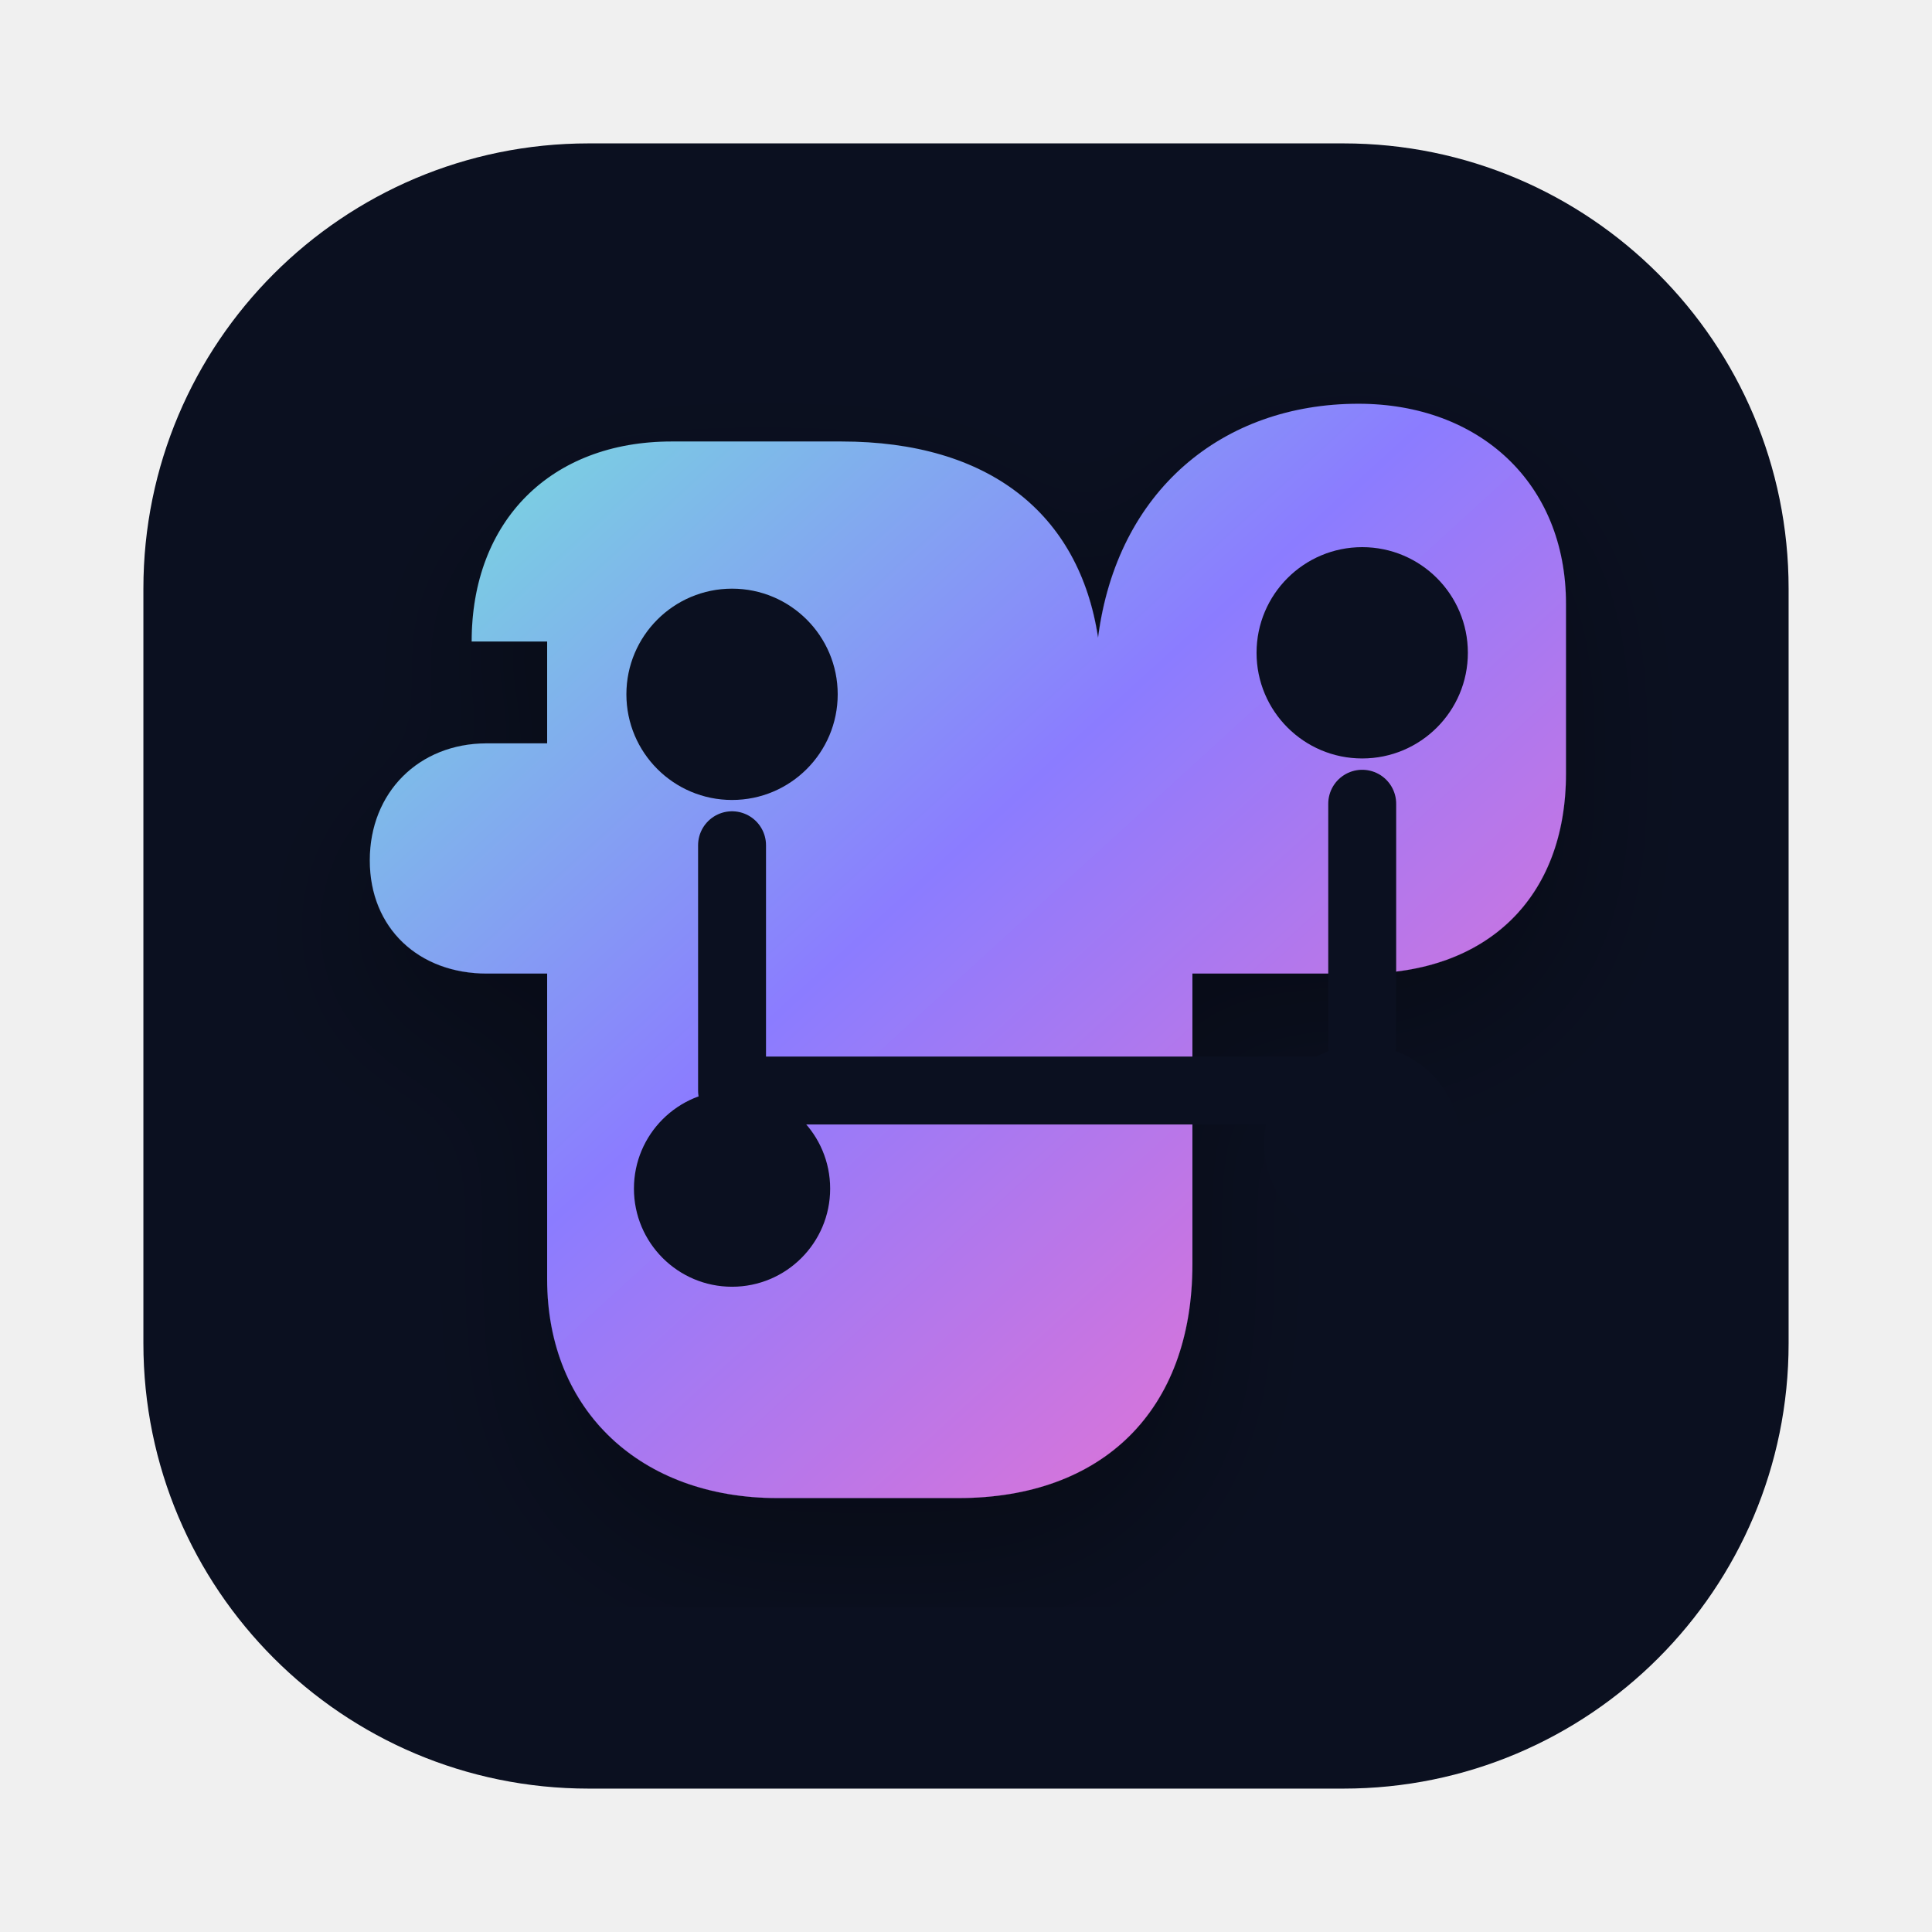
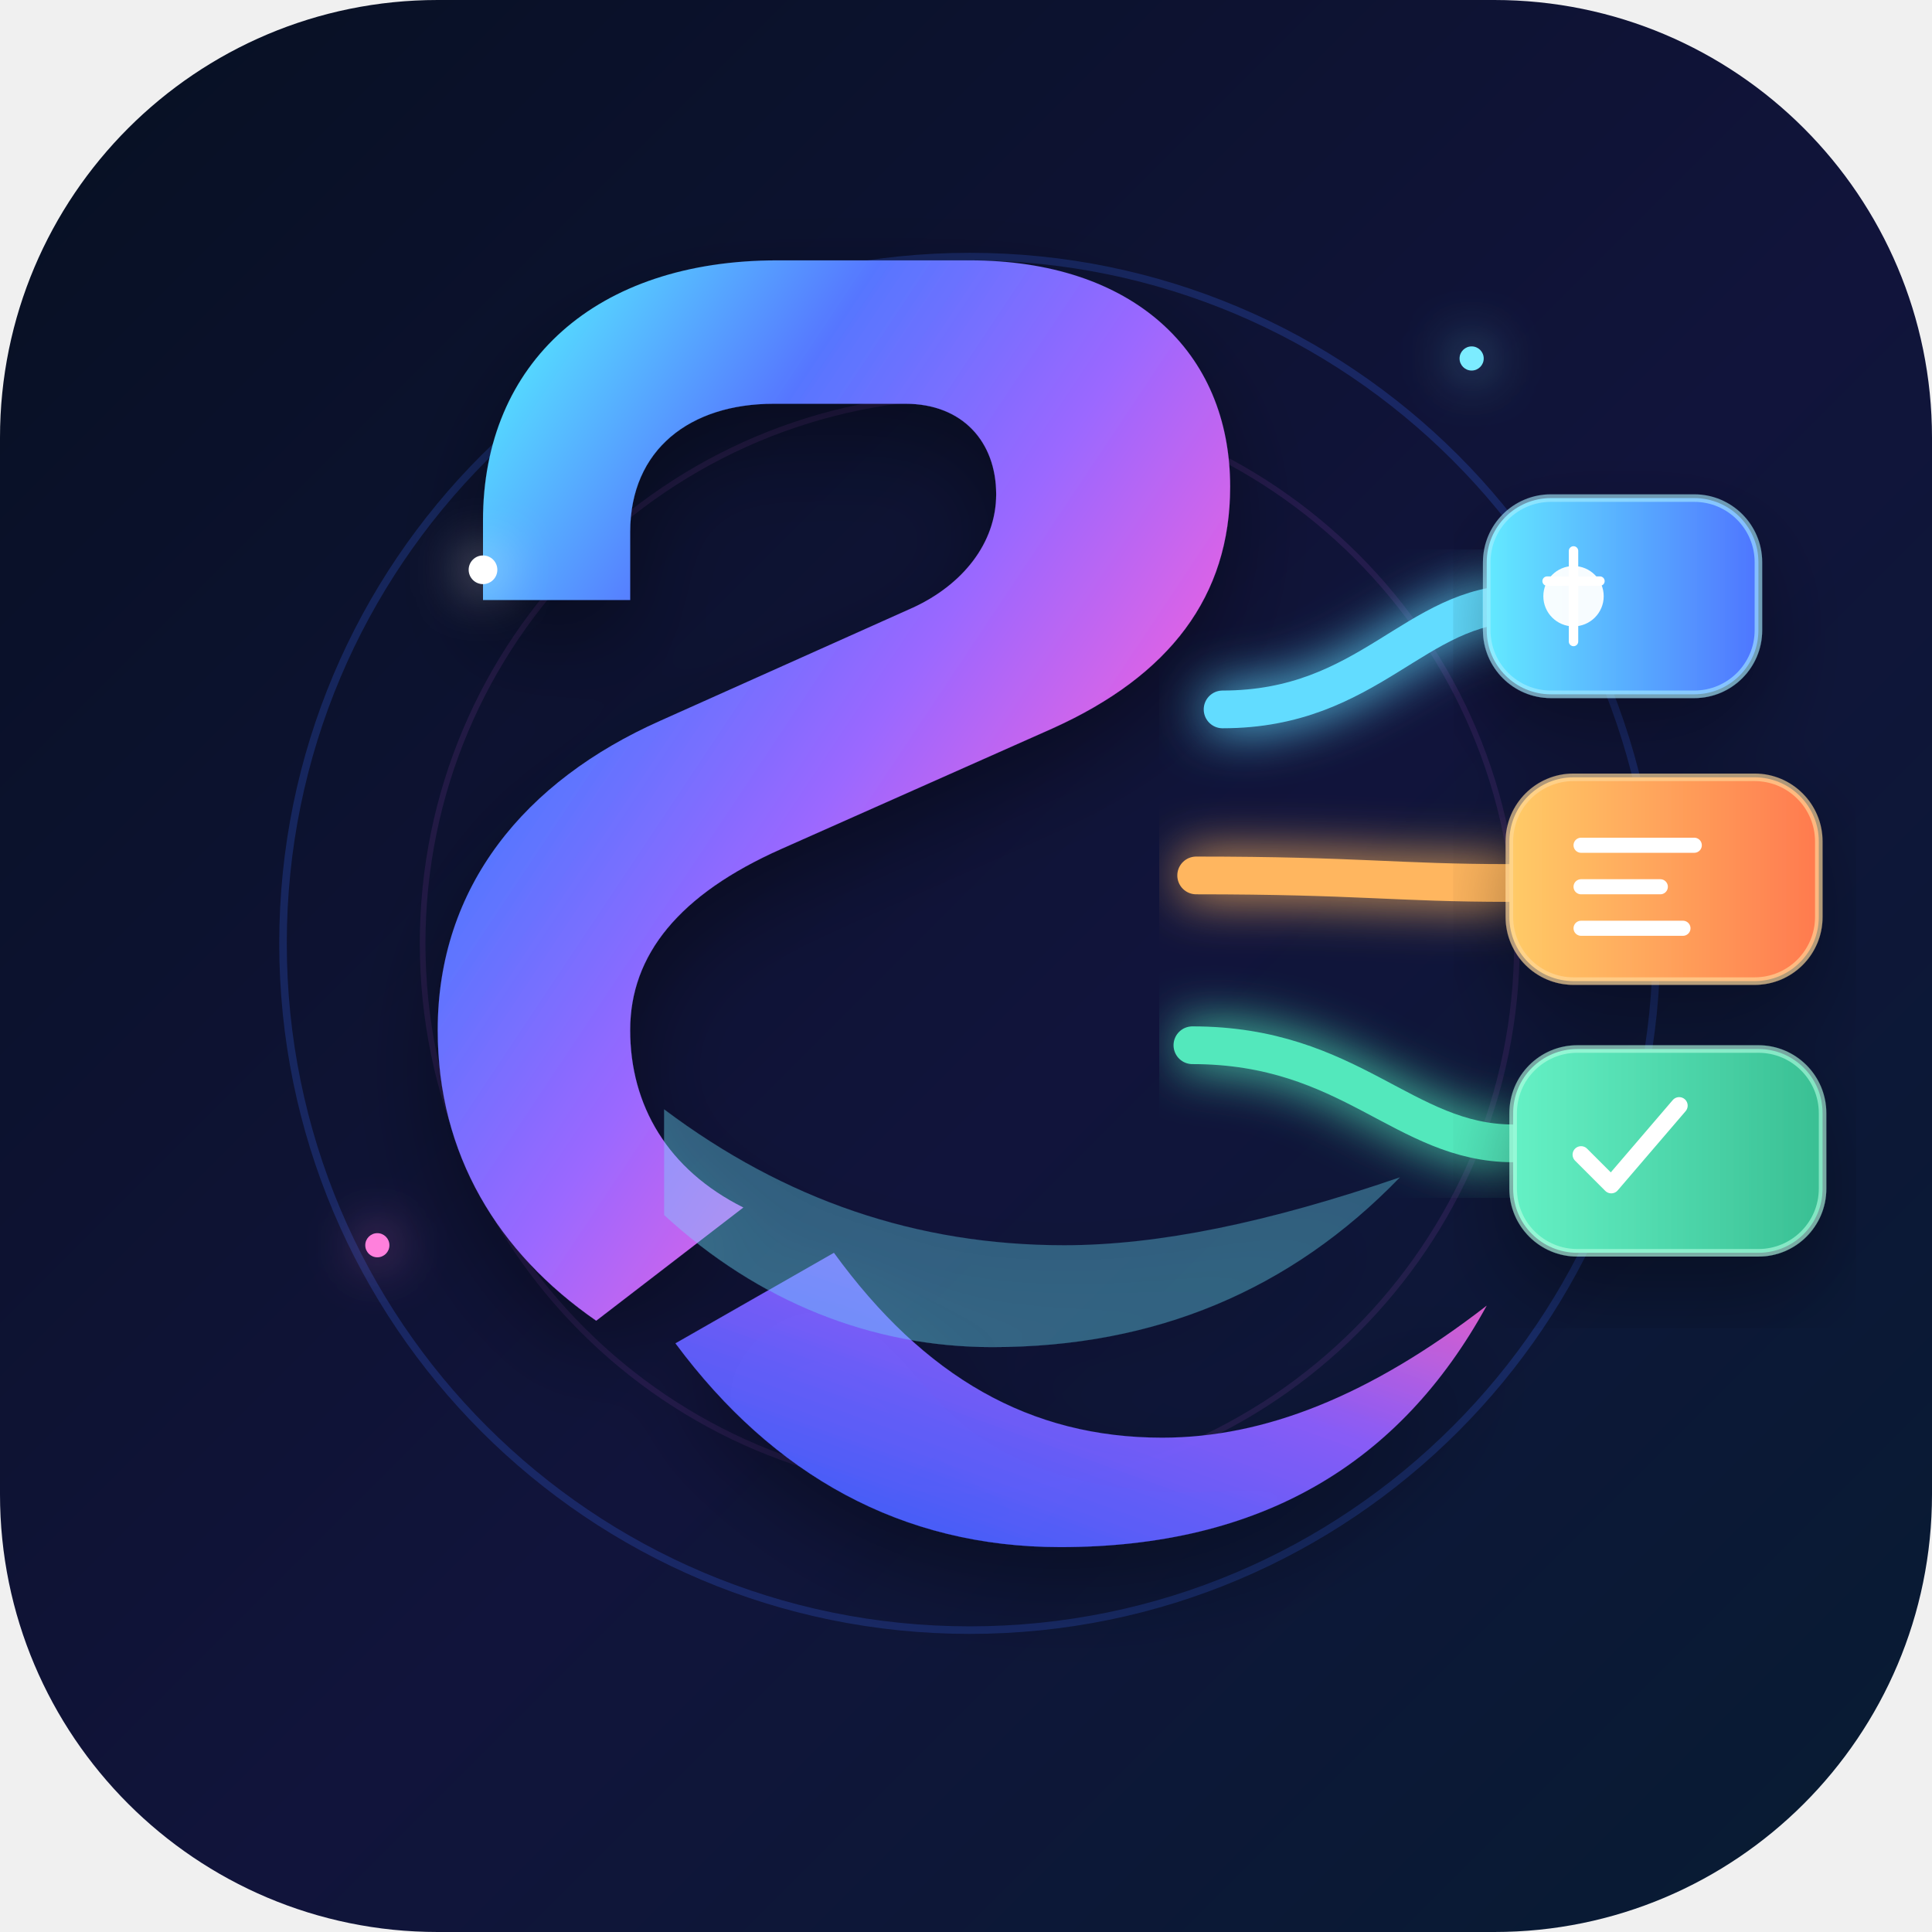
- <svg xmlns="http://www.w3.org/2000/svg" viewBox="0 0 512 512">
+ <svg xmlns="http://www.w3.org/2000/svg" viewBox="0 0 512 512" role="img" aria-label="Parin MindMap logo">
  <defs>
-     <linearGradient id="g" x1="0" y1="0" x2="1" y2="1">
-       <stop offset="0" stop-color="#75E6DA" />
-       <stop offset=".45" stop-color="#8B7CFF" />
-       <stop offset="1" stop-color="#FF6EC7" />
+     <linearGradient id="bg" x1="0" y1="0" x2="1" y2="1">
+       <stop offset="0" stop-color="#071022" />
+       <stop offset=".55" stop-color="#11143b" />
+       <stop offset="1" stop-color="#071c32" />
    </linearGradient>
-     <filter id="s">
-       <feDropShadow dx="0" dy="18" stdDeviation="18" flood-opacity=".28" />
+     <linearGradient id="p" x1=".05" y1=".1" x2=".95" y2=".9">
+       <stop offset="0" stop-color="#55e7ff" />
+       <stop offset=".26" stop-color="#5776ff" />
+       <stop offset=".5" stop-color="#9b67ff" />
+       <stop offset=".76" stop-color="#ef63df" />
+       <stop offset="1" stop-color="#ff9d7a" />
+     </linearGradient>
+     <linearGradient id="page" x1="0" y1="1" x2="1" y2="0">
+       <stop stop-color="#2c5dff" />
+       <stop offset=".6" stop-color="#8c5fff" />
+       <stop offset="1" stop-color="#ff66c8" />
+     </linearGradient>
+     <linearGradient id="node1">
+       <stop stop-color="#63eaff" />
+       <stop offset="1" stop-color="#4f75ff" />
+     </linearGradient>
+     <linearGradient id="node2">
+       <stop stop-color="#ffcb67" />
+       <stop offset="1" stop-color="#ff7a4f" />
+     </linearGradient>
+     <linearGradient id="node3">
+       <stop stop-color="#65f1c5" />
+       <stop offset="1" stop-color="#39bf93" />
+     </linearGradient>
+     <filter id="glow">
+       <feGaussianBlur stdDeviation="7" result="b" />
+       <feMerge>
+         <feMergeNode in="b" />
+         <feMergeNode in="SourceGraphic" />
+       </feMerge>
+     </filter>
+     <filter id="shadow">
+       <feDropShadow dx="0" dy="10" stdDeviation="12" flood-opacity=".35" />
    </filter>
  </defs>
-   <rect x="38" y="38" width="436" height="436" rx="118" fill="#0B1020" />
-   <path d="M125 170C125 138 146 117 178 117H223C262 117 286 136 291 169C296 130 324 107 360 107C392 107 415 128 415 160V205C415 238 394 258 361 258H316V335C316 374 292 397 254 397H206C170 397 145 374 145 339V258H129C111 258 98 246 98 228C98 210 111 197 129 197H145V170H125Z" fill="url(#g)" filter="url(#s)" />
-   <circle cx="194" cy="184" r="28" fill="#0B1020" />
-   <circle cx="361" cy="173" r="28" fill="#0B1020" />
-   <path d="M194 224V289M361 213V277M194 289H361" fill="none" stroke="#0B1020" stroke-width="18" stroke-linecap="round" />
-   <circle cx="194" cy="315" r="26" fill="#0B1020" />
-   <circle cx="361" cy="303" r="26" fill="#0B1020" />
+   <rect width="512" height="512" rx="116" fill="url(#bg)" />
+   <circle cx="257" cy="250" r="182" fill="none" stroke="#3e6dff" stroke-opacity=".22" stroke-width="2" />
+   <circle cx="257" cy="250" r="145" fill="none" stroke="#e06dff" stroke-opacity=".10" stroke-width="1.5" />
+   <g filter="url(#shadow)">
+     <path d="M158 350C132 332 116 306 116 273c0-38 23-66 59-82l67-30c13-6 22-17 22-30 0-14-9-24-24-24h-35c-22 0-38 12-38 34v18h-39v-21c0-42 30-69 78-69h51c43 0 69 24 69 60 0 29-16 50-47 64l-72 32c-27 12-40 28-40 48 0 20 10 37 30 47Z" fill="url(#p)" />
+     <path d="M179 356c26 35 60 54 102 54 53 0 90-22 113-64-31 24-59 35-86 35-35 0-63-16-87-49Z" fill="url(#page)" opacity=".95" />
+     <path d="M176 322c25 23 55 35 87 35 43 0 79-15 108-45-35 12-64 18-89 18-39 0-74-12-106-36Z" fill="#6ee8ff" opacity=".34" />
+   </g>
+   <g fill="none" stroke-linecap="round" filter="url(#glow)">
+     <path d="M324 188c39 0 51-28 79-28" stroke="#62dcff" stroke-width="10" />
+     <path d="M317 232c43 0 53 2 83 2" stroke="#ffb65f" stroke-width="10" />
+     <path d="M316 277c42 0 56 26 85 26" stroke="#53e8bc" stroke-width="10" />
+   </g>
+   <g filter="url(#shadow)">
+     <rect x="394" y="132" width="72" height="52" rx="17" fill="url(#node1)" stroke="#a9efff" stroke-opacity=".6" stroke-width="2" />
+     <circle cx="417" cy="158" r="8" fill="#fff" opacity=".95" />
+     <path d="M417 146v24m-7-16h14" stroke="#fff" stroke-width="2.5" stroke-linecap="round" />
+     <rect x="400" y="206" width="82" height="54" rx="17" fill="url(#node2)" stroke="#ffd99a" stroke-opacity=".65" stroke-width="2" />
+     <path d="M419 224h30M419 235h21M419 246h27" stroke="#fff" stroke-width="4" stroke-linecap="round" />
+     <rect x="401" y="278" width="82" height="54" rx="17" fill="url(#node3)" stroke="#b5ffe3" stroke-opacity=".6" stroke-width="2" />
+     <path d="M419 306l8 8 18-21" fill="none" stroke="#fff" stroke-width="4.5" stroke-linecap="round" stroke-linejoin="round" />
+   </g>
+   <g filter="url(#glow)">
+     <circle cx="128" cy="151" r="3.8" fill="#fff" />
+     <circle cx="390" cy="95" r="3.2" fill="#7cecff" />
+     <circle cx="100" cy="330" r="3.2" fill="#ff80dc" />
+   </g>
</svg>
